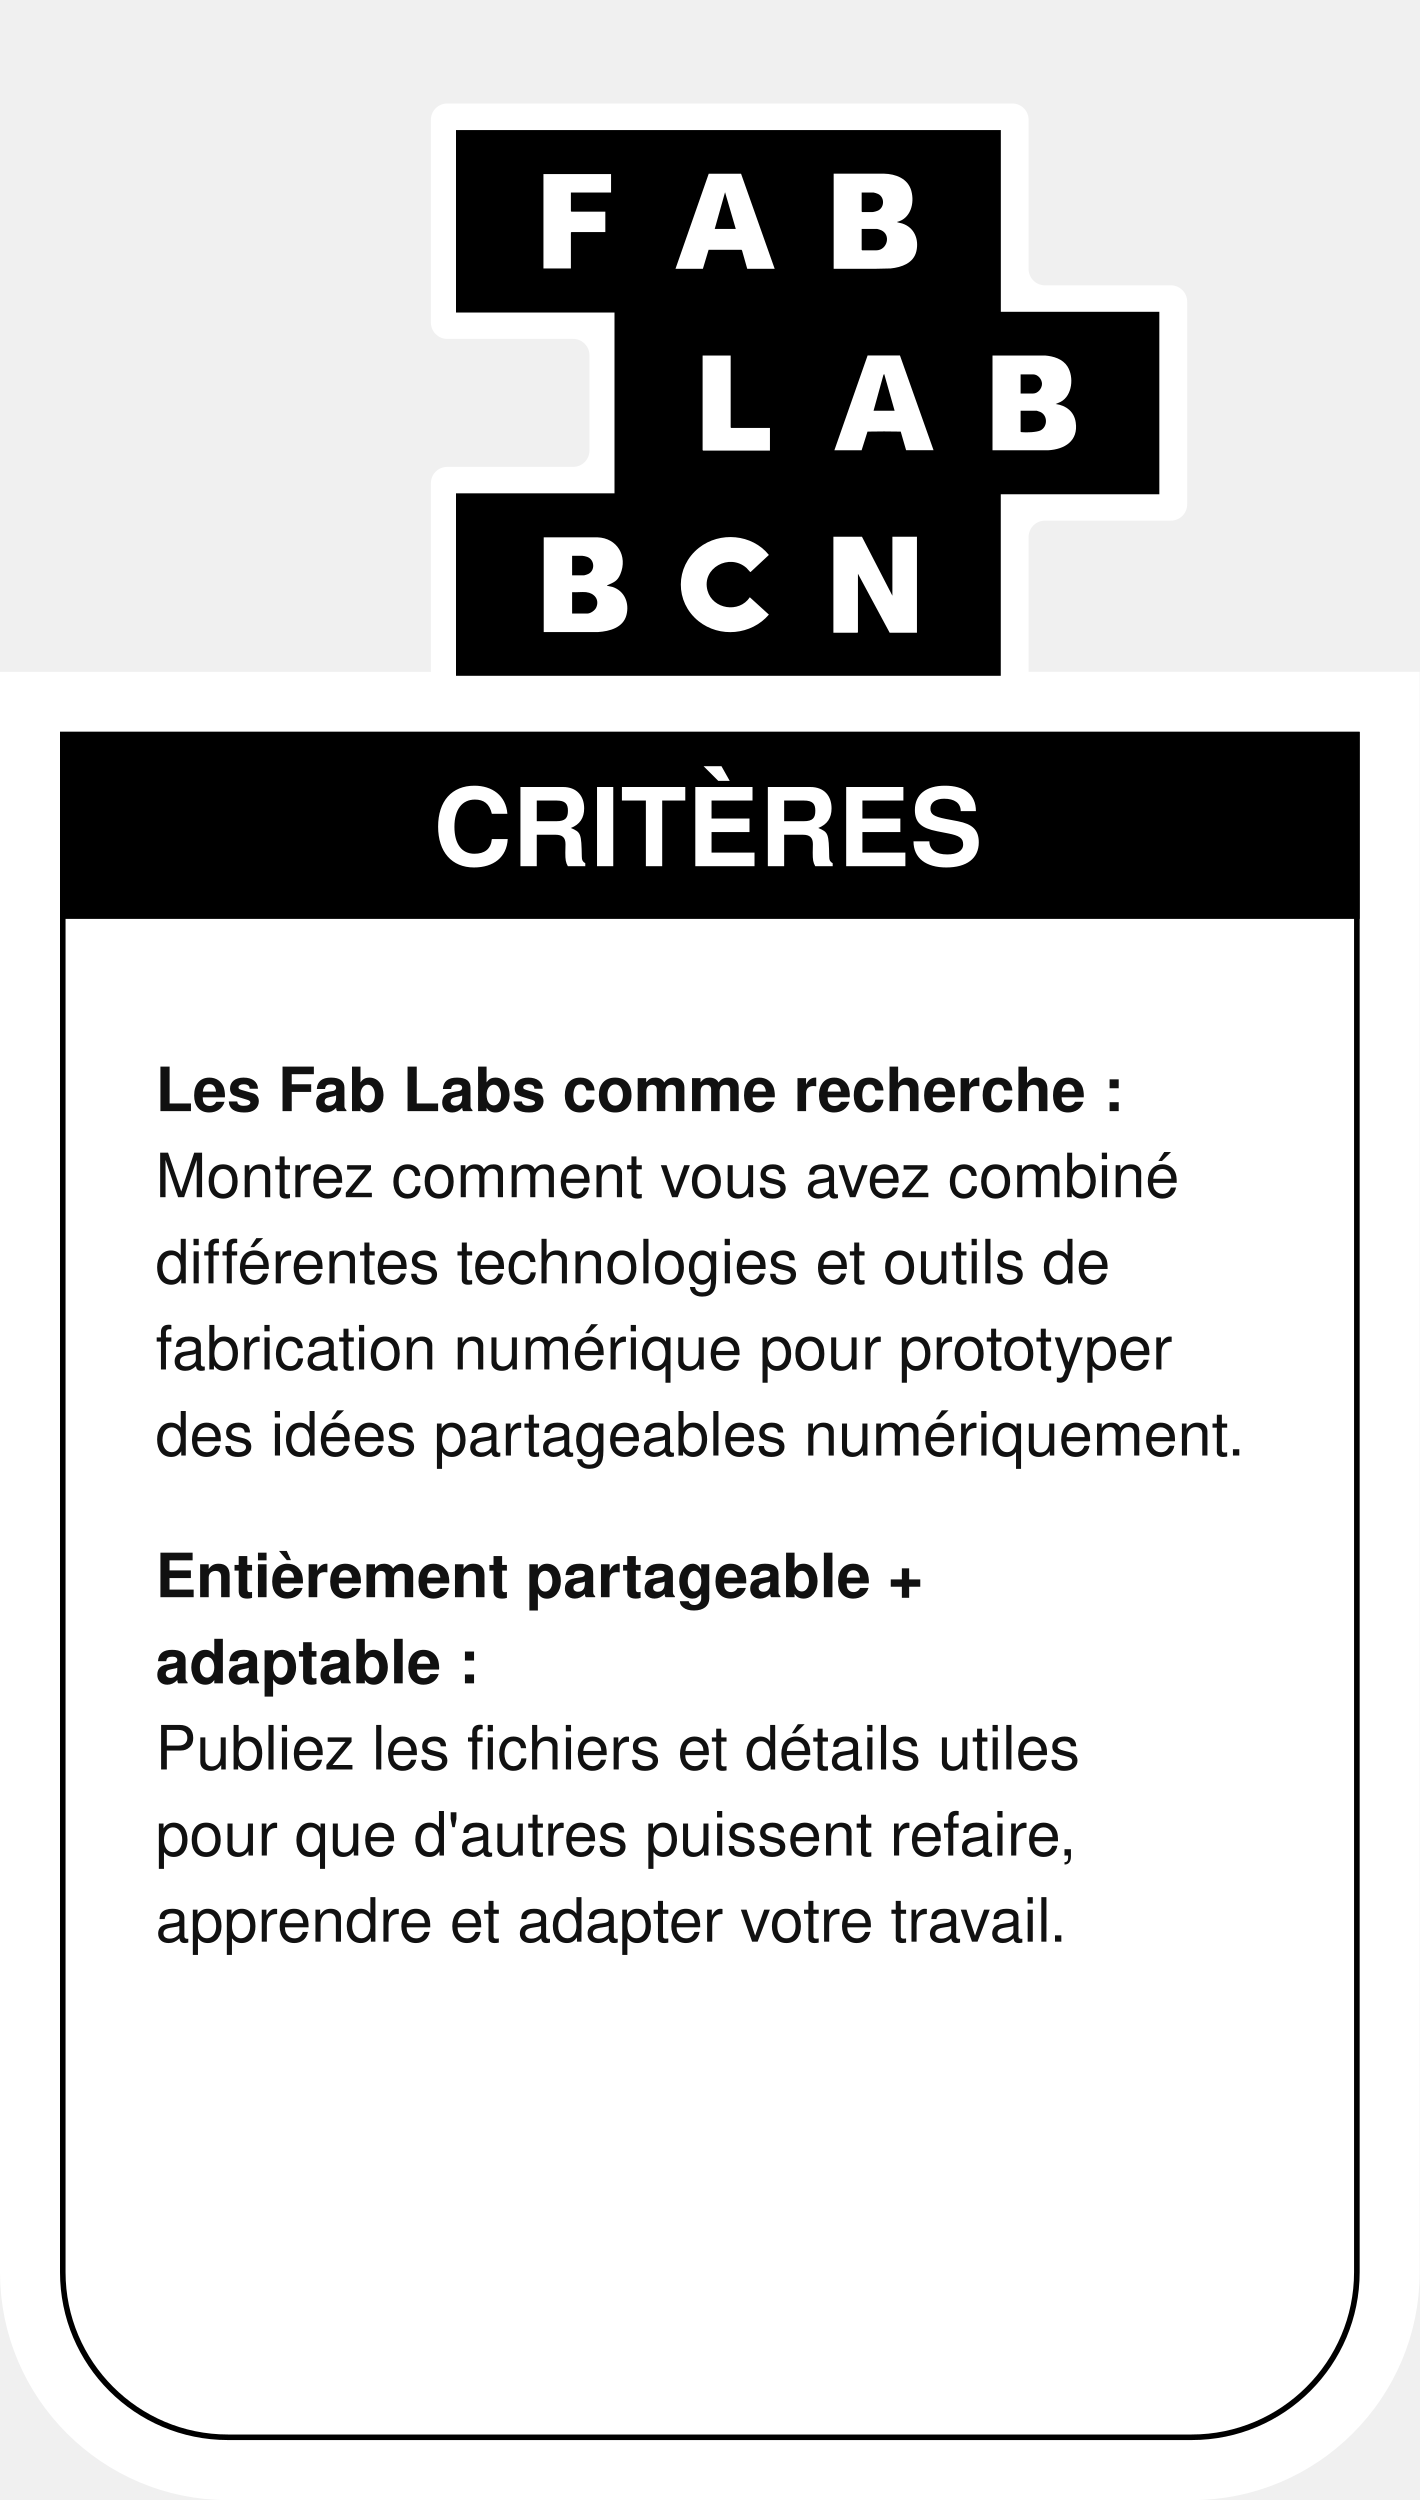
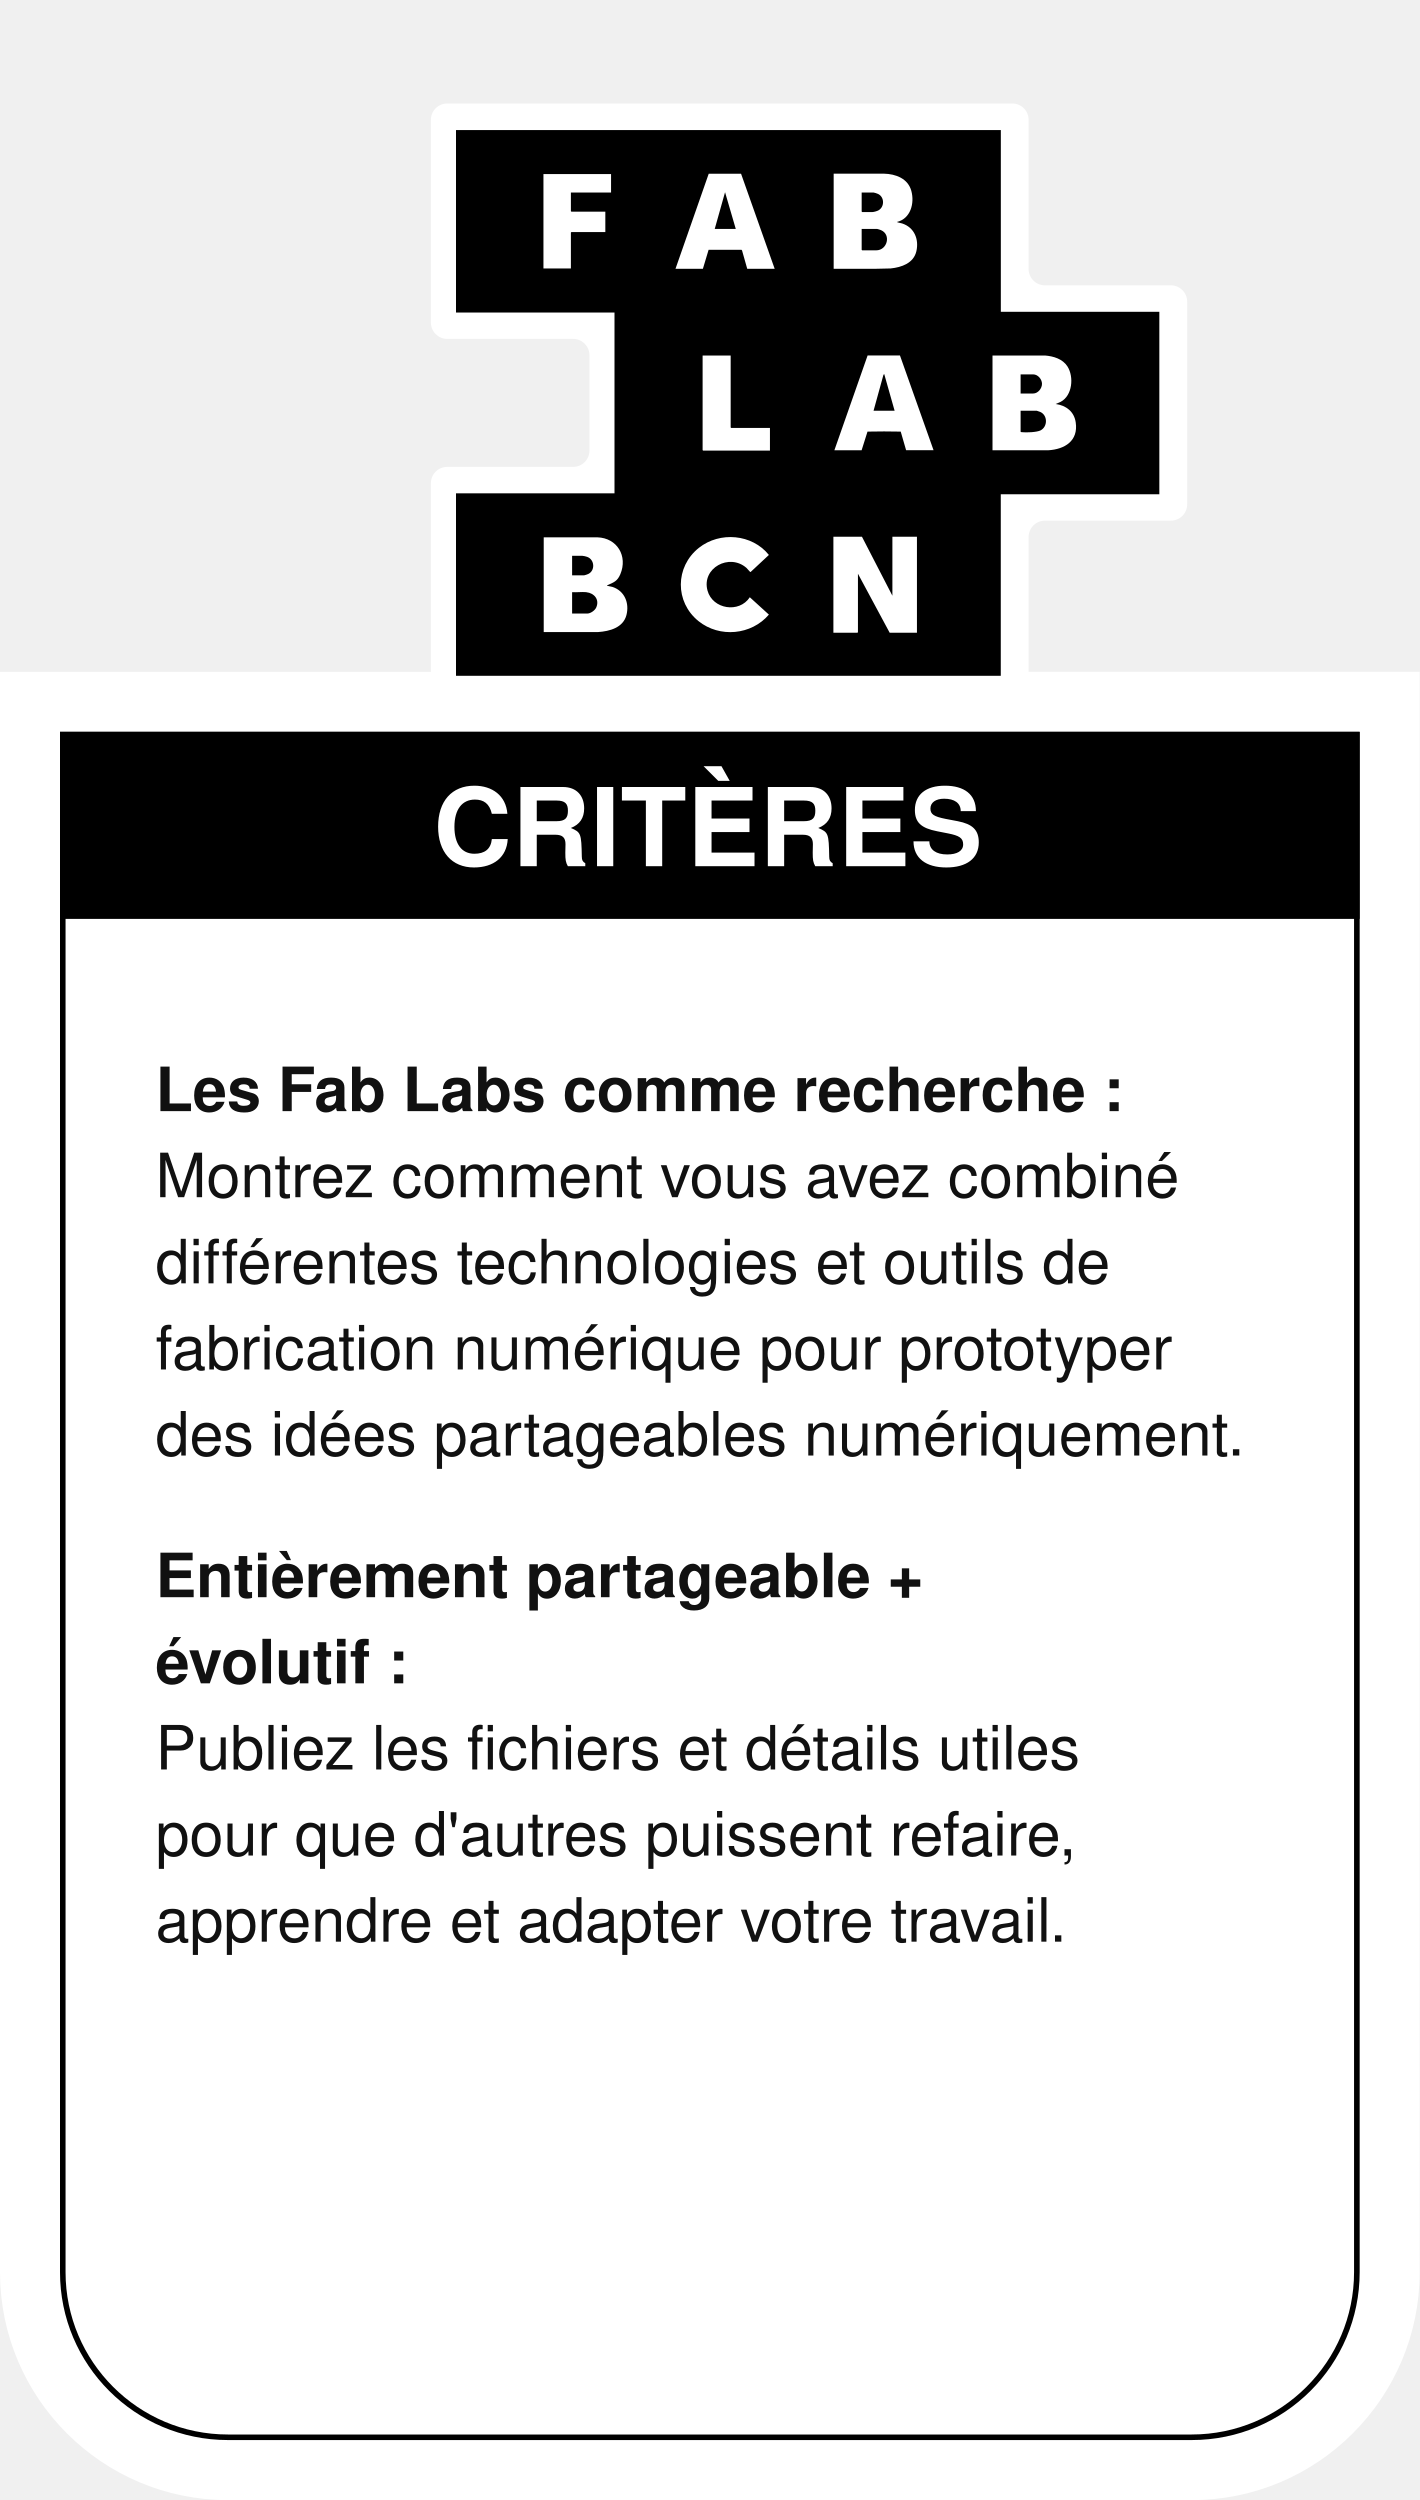
<svg xmlns="http://www.w3.org/2000/svg" id="Layer_5" viewBox="0 0 255.53 450">
  <defs>
    <style>.cls-1{font-family:Helvetica, Helvetica;}.cls-2{font-size:12px;}.cls-3,.cls-4{fill:#fff;}.cls-5{letter-spacing:-.07em;}.cls-6{font-family:Helvetica-Bold, Helvetica;}.cls-6,.cls-4{font-weight:700;}.cls-7{letter-spacing:-.02em;}.cls-4{font-family:HelveticaNeue-Bold, 'Helvetica Neue';font-size:19.55px;}</style>
  </defs>
  <path class="cls-3" d="M185.15,120.93v-24.27c0-1.62,1.31-2.94,2.94-2.94h22.66c1.62,0,2.94-1.31,2.94-2.94v-36.48c0-1.62-1.31-2.94-2.94-2.94h-22.66c-1.62,0-2.94-1.31-2.94-2.94v-26.85c0-1.62-1.31-2.94-2.94-2.94h-101.71c-1.62,0-2.94,1.31-2.94,2.94v36.49c0,1.62,1.31,2.94,2.94,2.94h22.66c1.62,0,2.94,1.31,2.94,2.94v17.16c0,1.62-1.31,2.94-2.94,2.94h-22.66c-1.62,0-2.94,1.31-2.94,2.94v33.96H0v288.06c0,22.62,18.4,41.02,41.02,41.02h173.5c22.62,0,41.02-18.4,41.02-41.02V120.93h-70.38Z" />
  <path class="cls-3" d="M41.02,438.7c-16.39,0-29.72-13.33-29.72-29.72V132.23h232.93v276.76c0,16.39-13.33,29.72-29.72,29.72H41.02Z" />
  <path d="M243.73,132.73v276.26c0,16.11-13.11,29.22-29.22,29.22H41.02c-16.11,0-29.22-13.11-29.22-29.22V132.73h231.93M244.73,131.73H10.8v277.26c0,16.69,13.53,30.22,30.22,30.22h173.5c16.69,0,30.22-13.53,30.22-30.22V131.73h0Z" />
  <rect x="10.8" y="131.73" width="233.93" height="33.67" />
  <text class="cls-4" transform="translate(78 155.91)">
    <tspan x="0" y="0">CRITÈRES</tspan>
  </text>
  <path d="M180.15,23.41v32.72s28.53,0,28.53,0v32.84s-28.54,0-28.54,0v32.67s-98.06,0-98.06,0v-32.84s28.53,0,28.53,0v-32.55s-28.53,0-28.53,0V23.41s98.06,0,98.06,0ZM121.58,48.38h4.94s1.03-3.42,1.03-3.42h5.92s.1.13.1.13l.93,3.29h4.94s-6.05-17.11-6.05-17.11h-5.82s-5.98,17.11-5.98,17.11ZM150.06,31.27v17.11c3.41-.03,6.84.07,10.25-.06,1.98-.2,4.15-.95,4.64-3.11s-.38-4.28-2.57-4.99c-.31-.1-.65-.12-.95-.26,2.48-.59,3.22-3.36,2.61-5.6-.61-2.23-2.81-3.05-4.93-3.1h-9.05ZM109.99,31.33h-12.17s0,16.99,0,16.99h4.94s0-6.46,0-6.46c0,0,.08-.09.09-.09h6.11s0-3.67,0-3.67h-6.11s-.09-.08-.09-.09v-3.36h7.23s0-3.33,0-3.33ZM131.52,64h-5.05s0,17.02,0,17.02c0,0,.08.09.09.09h12.03s0-4.08,0-4.08h-6.98s-.09-.08-.09-.09v-12.95ZM150.18,81.05h4.91s1.06-3.36,1.06-3.36c1.99-.04,4-.05,5.98,0l.97,3.35h4.94s-6.05-17.06-6.05-17.06h-5.82s-5.98,17.06-5.98,17.06ZM178.65,64v17.05s10.02,0,10.02,0c2.99-.17,5.45-1.69,4.96-5.02-.28-1.94-1.73-3.06-3.61-3.31l.9-.39c2.12-1.12,2.41-4.49,1.23-6.36-.87-1.37-2.51-1.85-4.05-1.98h-9.44ZM160.63,107.23l-5.48-10.62h-5.14s0,17.28,0,17.28h4.33s.09-.08.09-.09v-10.53s5.71,10.62,5.71,10.62h4.91s0-17.28,0-17.28h-4.42s0,10.62,0,10.62ZM134.96,107.51c-1.9,2.91-6.69,2.17-7.61-1.21-1.1-4.05,3.93-6.78,7.01-4.08.15.13.59.69.66.72.04.02.07.04.11,0l3.27-3.05c-3.02-3.77-8.83-4.27-12.6-1.28-4.3,3.42-4.35,9.75-.06,13.2,3.79,3.04,9.51,2.51,12.66-1.18l-3.44-3.13ZM97.87,96.72v17.05s9.79,0,9.79,0c2.07-.14,4.51-.78,5.1-3.06.55-2.16-.32-4.33-2.5-5.06-.18-.06-.93-.18-.96-.21-.11-.09.03-.1.08-.12,1.13-.51,1.75-.71,2.28-1.96,1.37-3.25-.56-6.52-4.12-6.64h-9.67Z" />
  <path d="M105.54,106.6c1.44.15,2.41,1.34,1.78,2.75-.23.53-1.03,1.09-1.61,1.09h-2.73v-3.85c.82.06,1.75-.08,2.55,0Z" />
  <path d="M102.98,103.55v-3.5h1.87c.18,0,.66.12.85.19,1.36.5,1.45,2.48.18,3.08-.13.06-.63.24-.74.24h-2.15Z" />
  <path d="M155.11,41.21h2.78c.1,0,.57.17.7.22,1.86.81,1.12,3.63-.87,3.63h-2.53s-.09-.08-.09-.09v-3.76Z" />
  <path d="M155.11,34.66h2.15c.13,0,.64.18.79.25,1.18.56,1.19,2.34.06,2.96-.24.13-.82.3-1.08.3h-1.84s-.09-.08-.09-.09v-3.42Z" />
  <path d="M183.71,73.93h2.9c.05,0,.55.18.64.22,1.35.61,1.35,2.63.07,3.31-.68.36-2.64.42-3.41.33-.06,0-.2-.03-.2-.09v-3.76Z" />
  <path d="M183.71,70.83v-3.44h2.27c.84,0,1.57.87,1.58,1.69s-.72,1.75-1.58,1.75h-2.27Z" />
  <polygon points="132.44 41.21 128.65 41.21 130.51 34.6 132.44 41.21" />
  <polygon points="157.24 73.93 159.02 67.47 159.16 67.33 161.03 73.93 157.24 73.93" />
  <text font-family="Helvetica, Arial, sans-serif" font-size="11" fill="#111" transform="translate(28 200)">
    <tspan x="0" y="0.0" font-weight="700">Les Fab Labs comme recherche :</tspan>
    <tspan x="0" y="15.5">Montrez comment vous avez combiné</tspan>
    <tspan x="0" y="31.0">différentes technologies et outils de</tspan>
    <tspan x="0" y="46.5">fabrication numérique pour prototyper</tspan>
    <tspan x="0" y="62.0">des idées partageables numériquement.</tspan>
    <tspan x="0" y="87.5" font-weight="700">Entièrement partageable +</tspan>
-     <tspan x="0" y="103.0" font-weight="700">adaptable :</tspan>
+     <tspan x="0" y="103.0" font-weight="700">évolutif :</tspan>
    <tspan x="0" y="118.5">Publiez les fichiers et détails utiles</tspan>
    <tspan x="0" y="134.0">pour que d'autres puissent refaire,</tspan>
    <tspan x="0" y="149.5">apprendre et adapter votre travail.</tspan>
  </text>
</svg>
